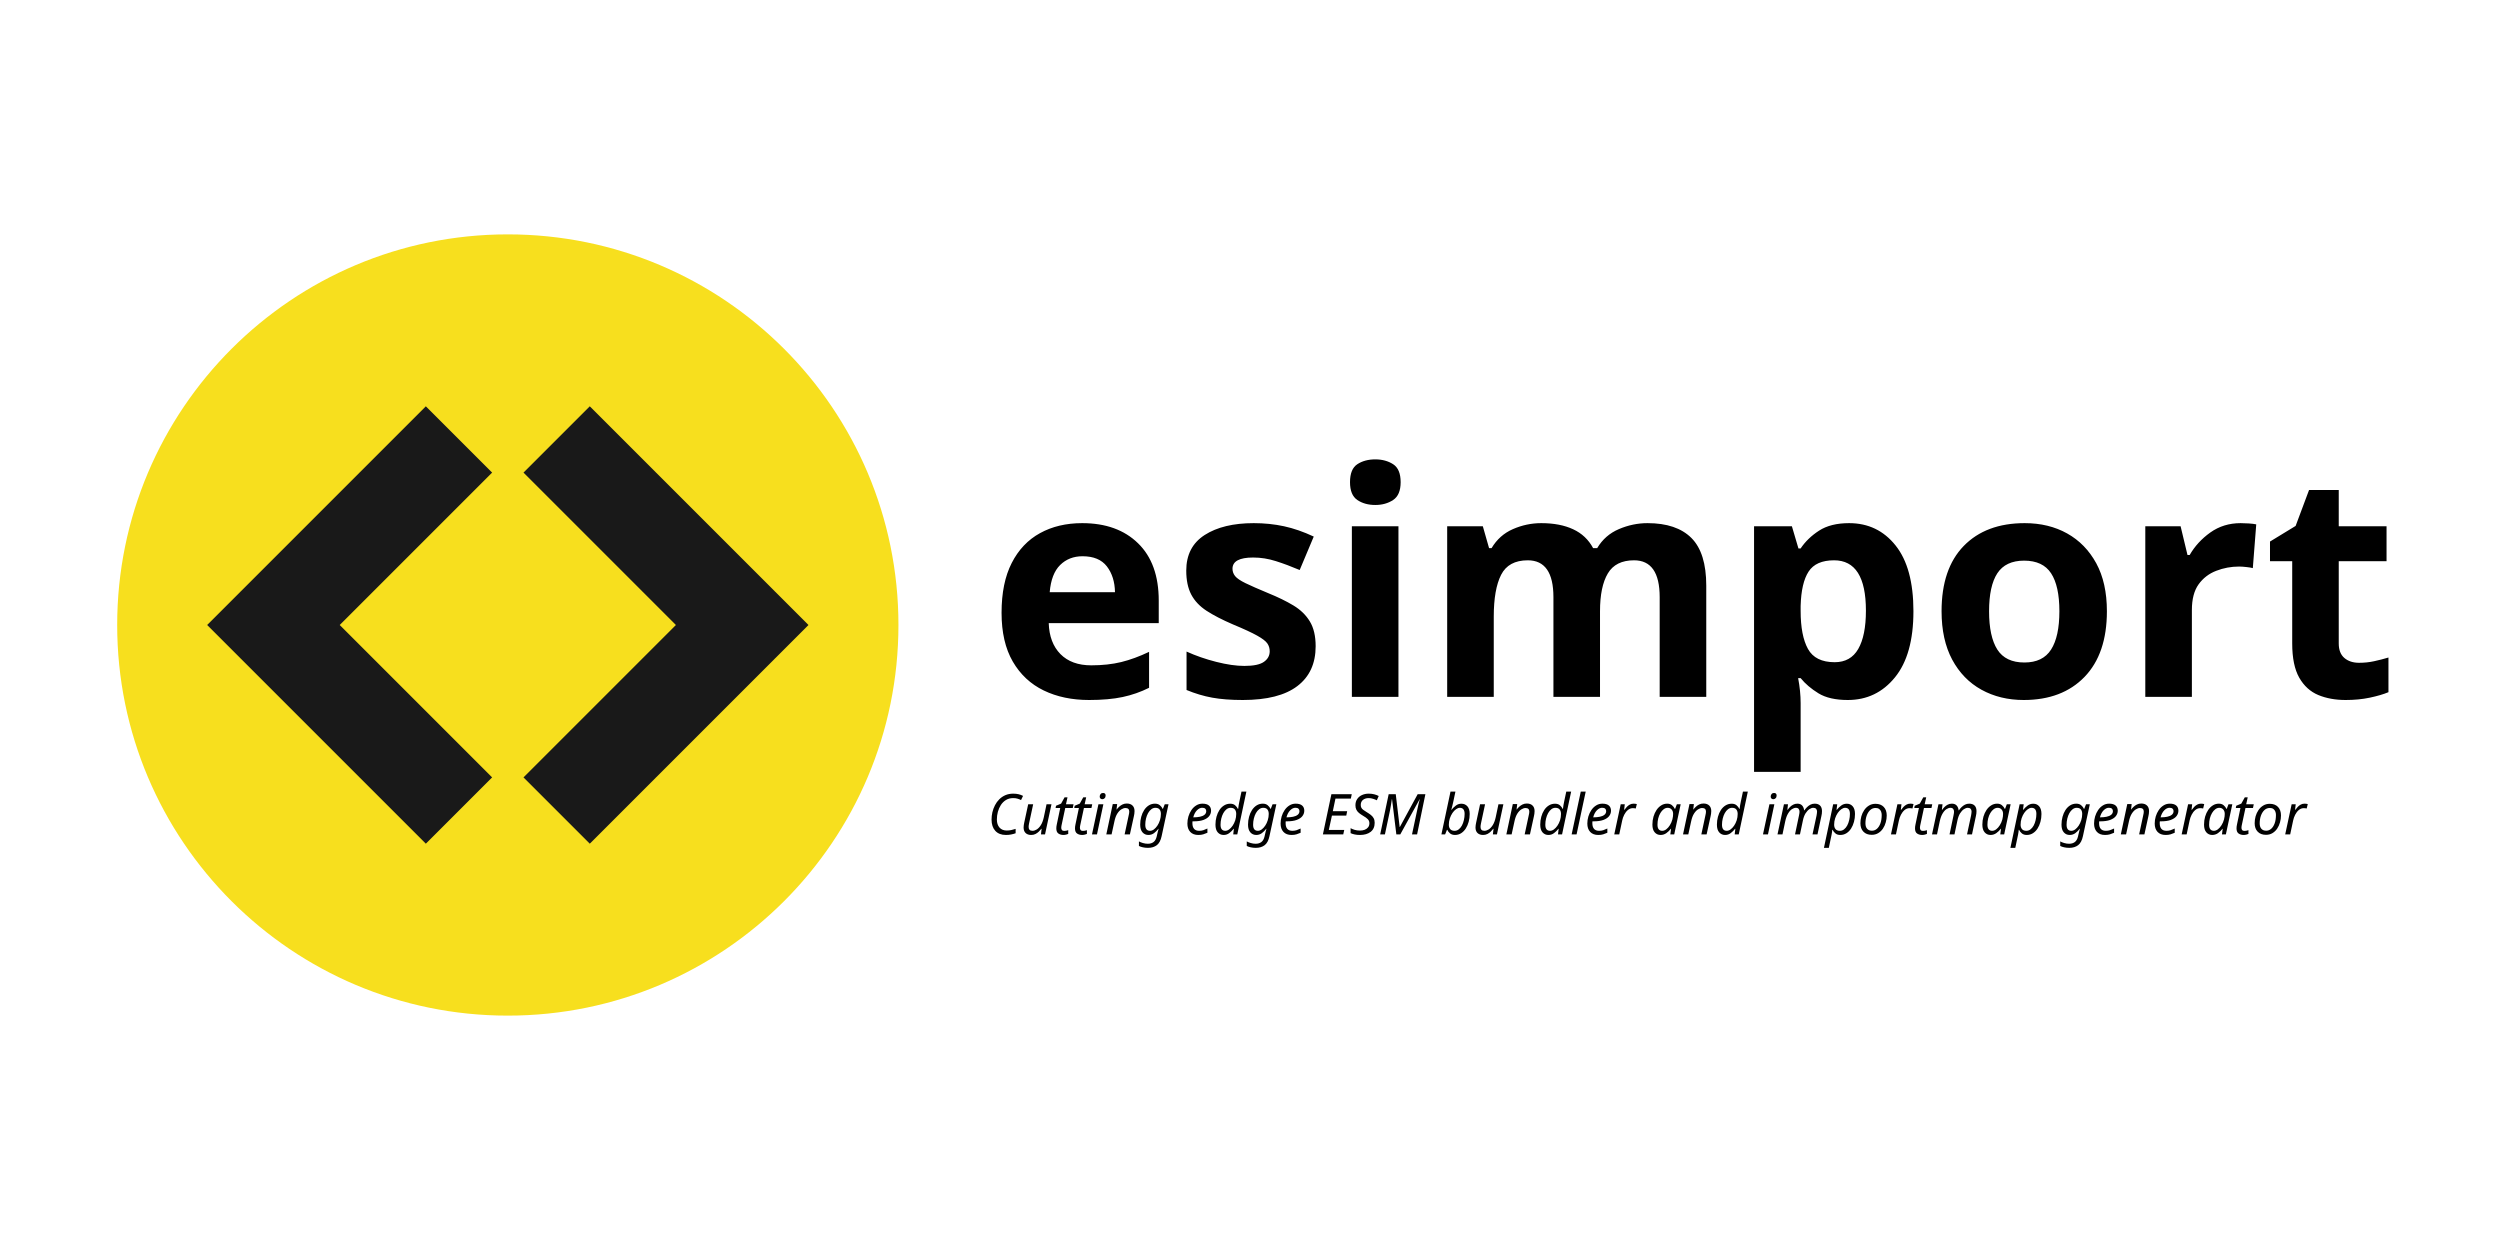
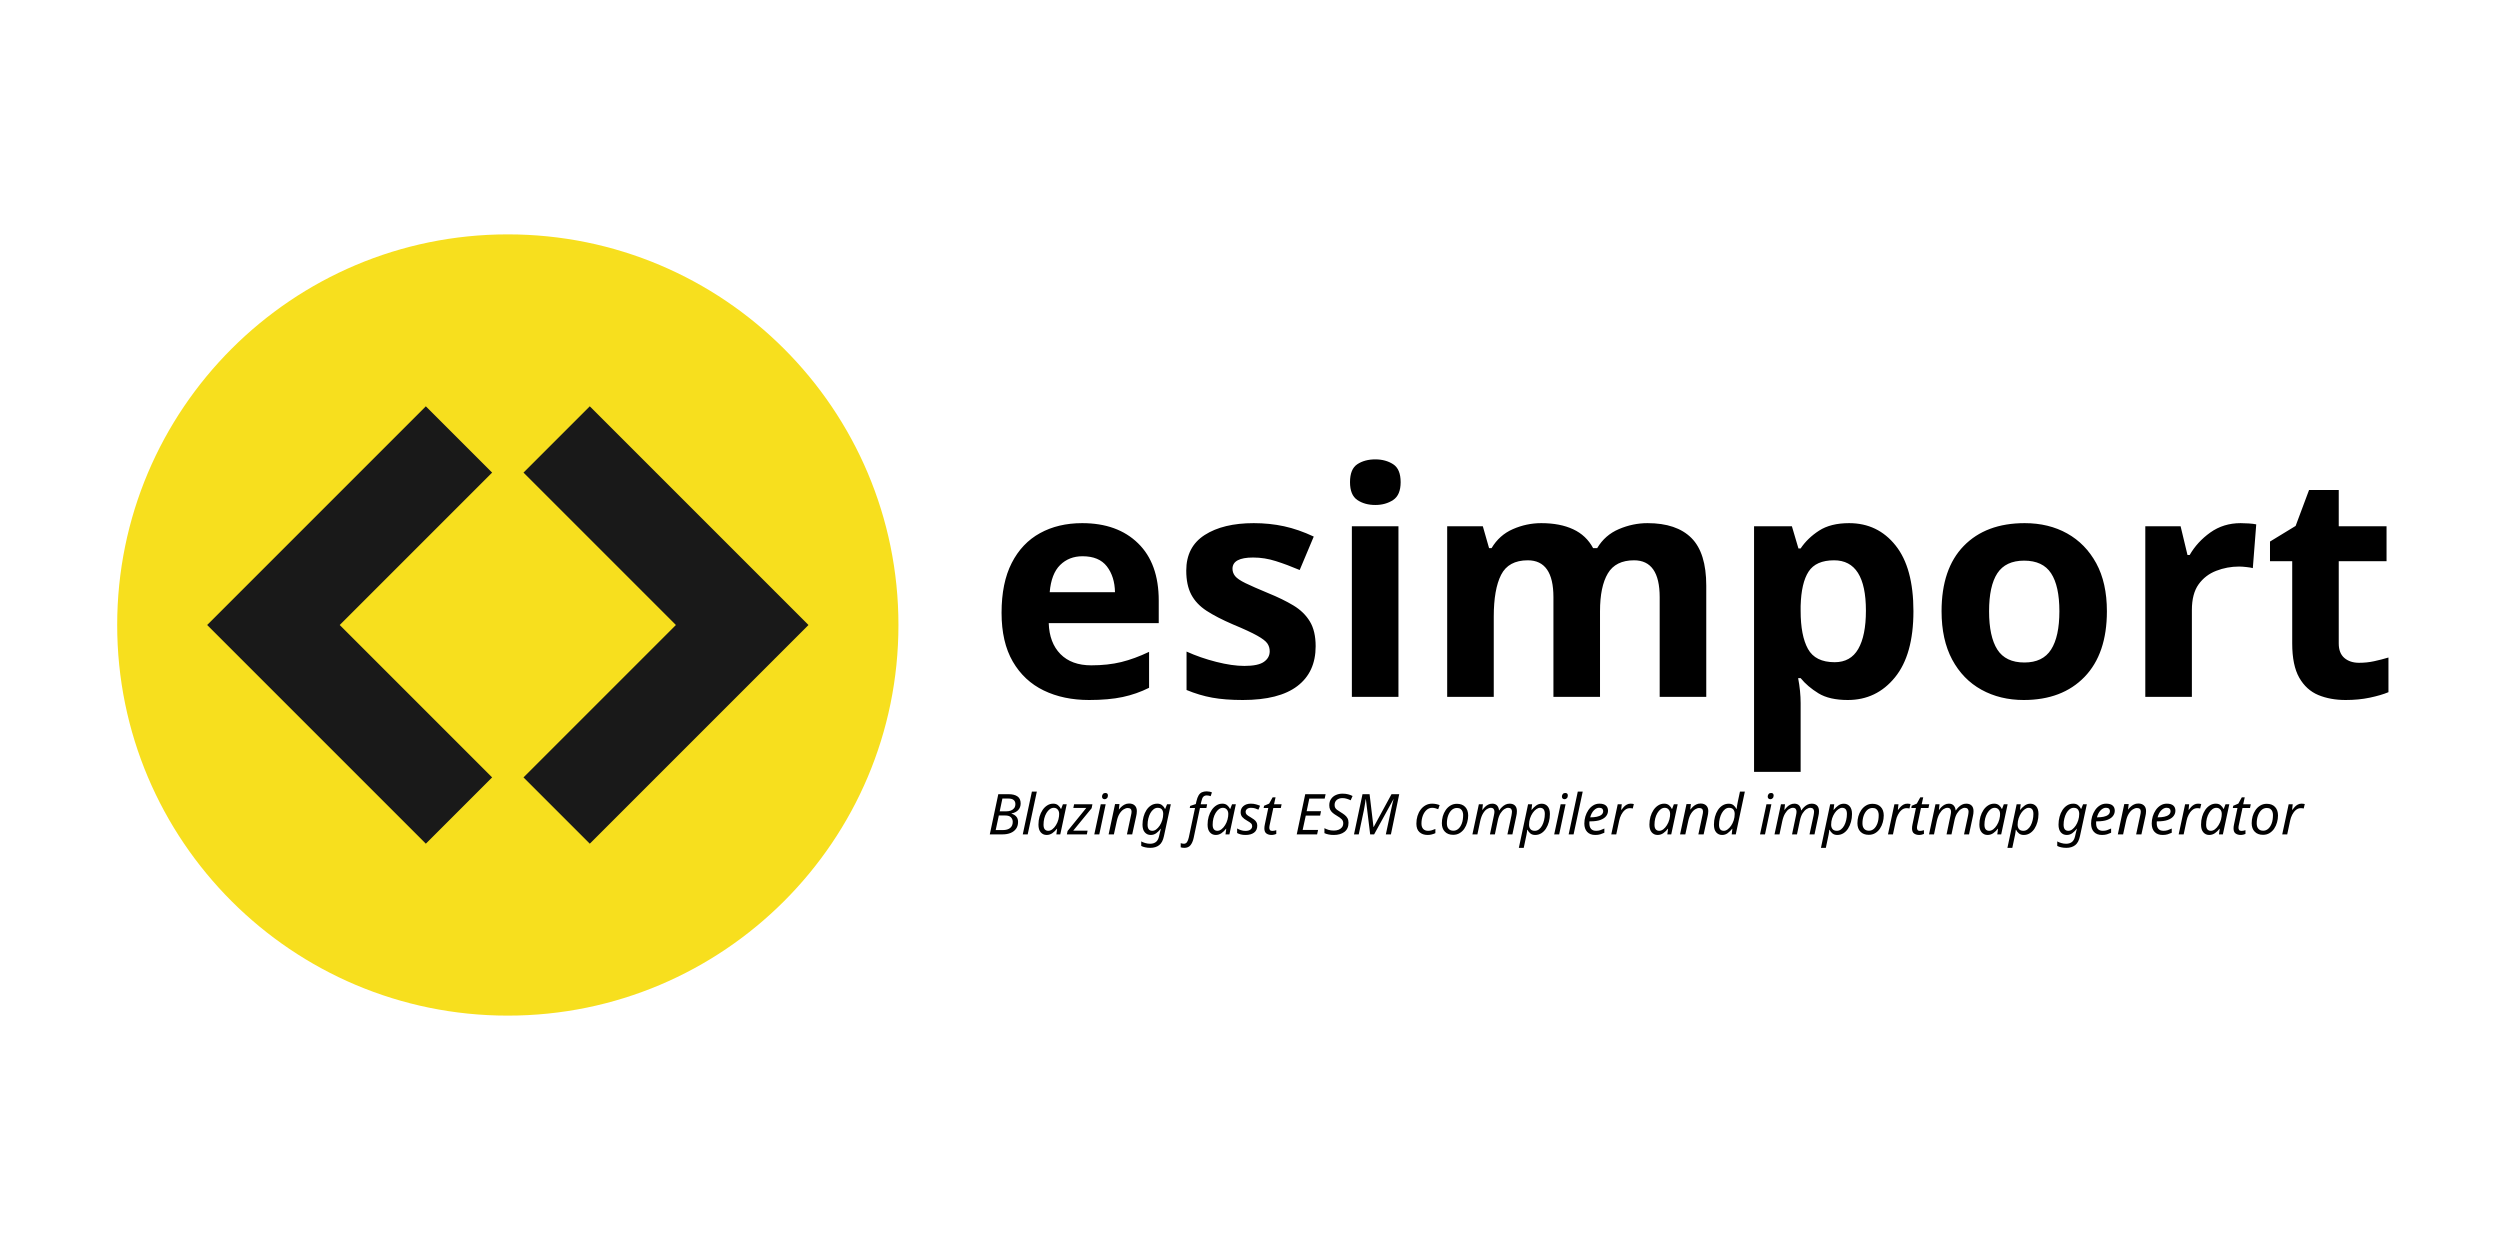
- <svg xmlns="http://www.w3.org/2000/svg" width="640" height="320" font-family="Noto Sans, Helvetica, sans-serif" viewBox="0 0 1280 640">
+ <svg xmlns="http://www.w3.org/2000/svg" width="640" height="320" font-family="Segoe UI, system-ui, sans-serif" viewBox="0 0 1280 640">
  <circle cx="260" cy="320" r="200" fill="#f7df1e" />
  <path fill="none" stroke="#191919" stroke-width="48" d="m285 225 95 95-95 95m-50 0-95-95 95-95M115 415" />
  <text x="241" y="148" font-size="100" font-weight="bold" transform="matrix(1.6 0 0 1.6 120 120)">
    esimport
  </text>
  <text x="241" y="192" font-size="18" font-style="italic" transform="matrix(1.6 0 0 1.6 120 120)">
-     Cutting edge ESM bundler and importmap generator
+     Blazing fast ESM compiler and importmap generator
  </text>
</svg>
